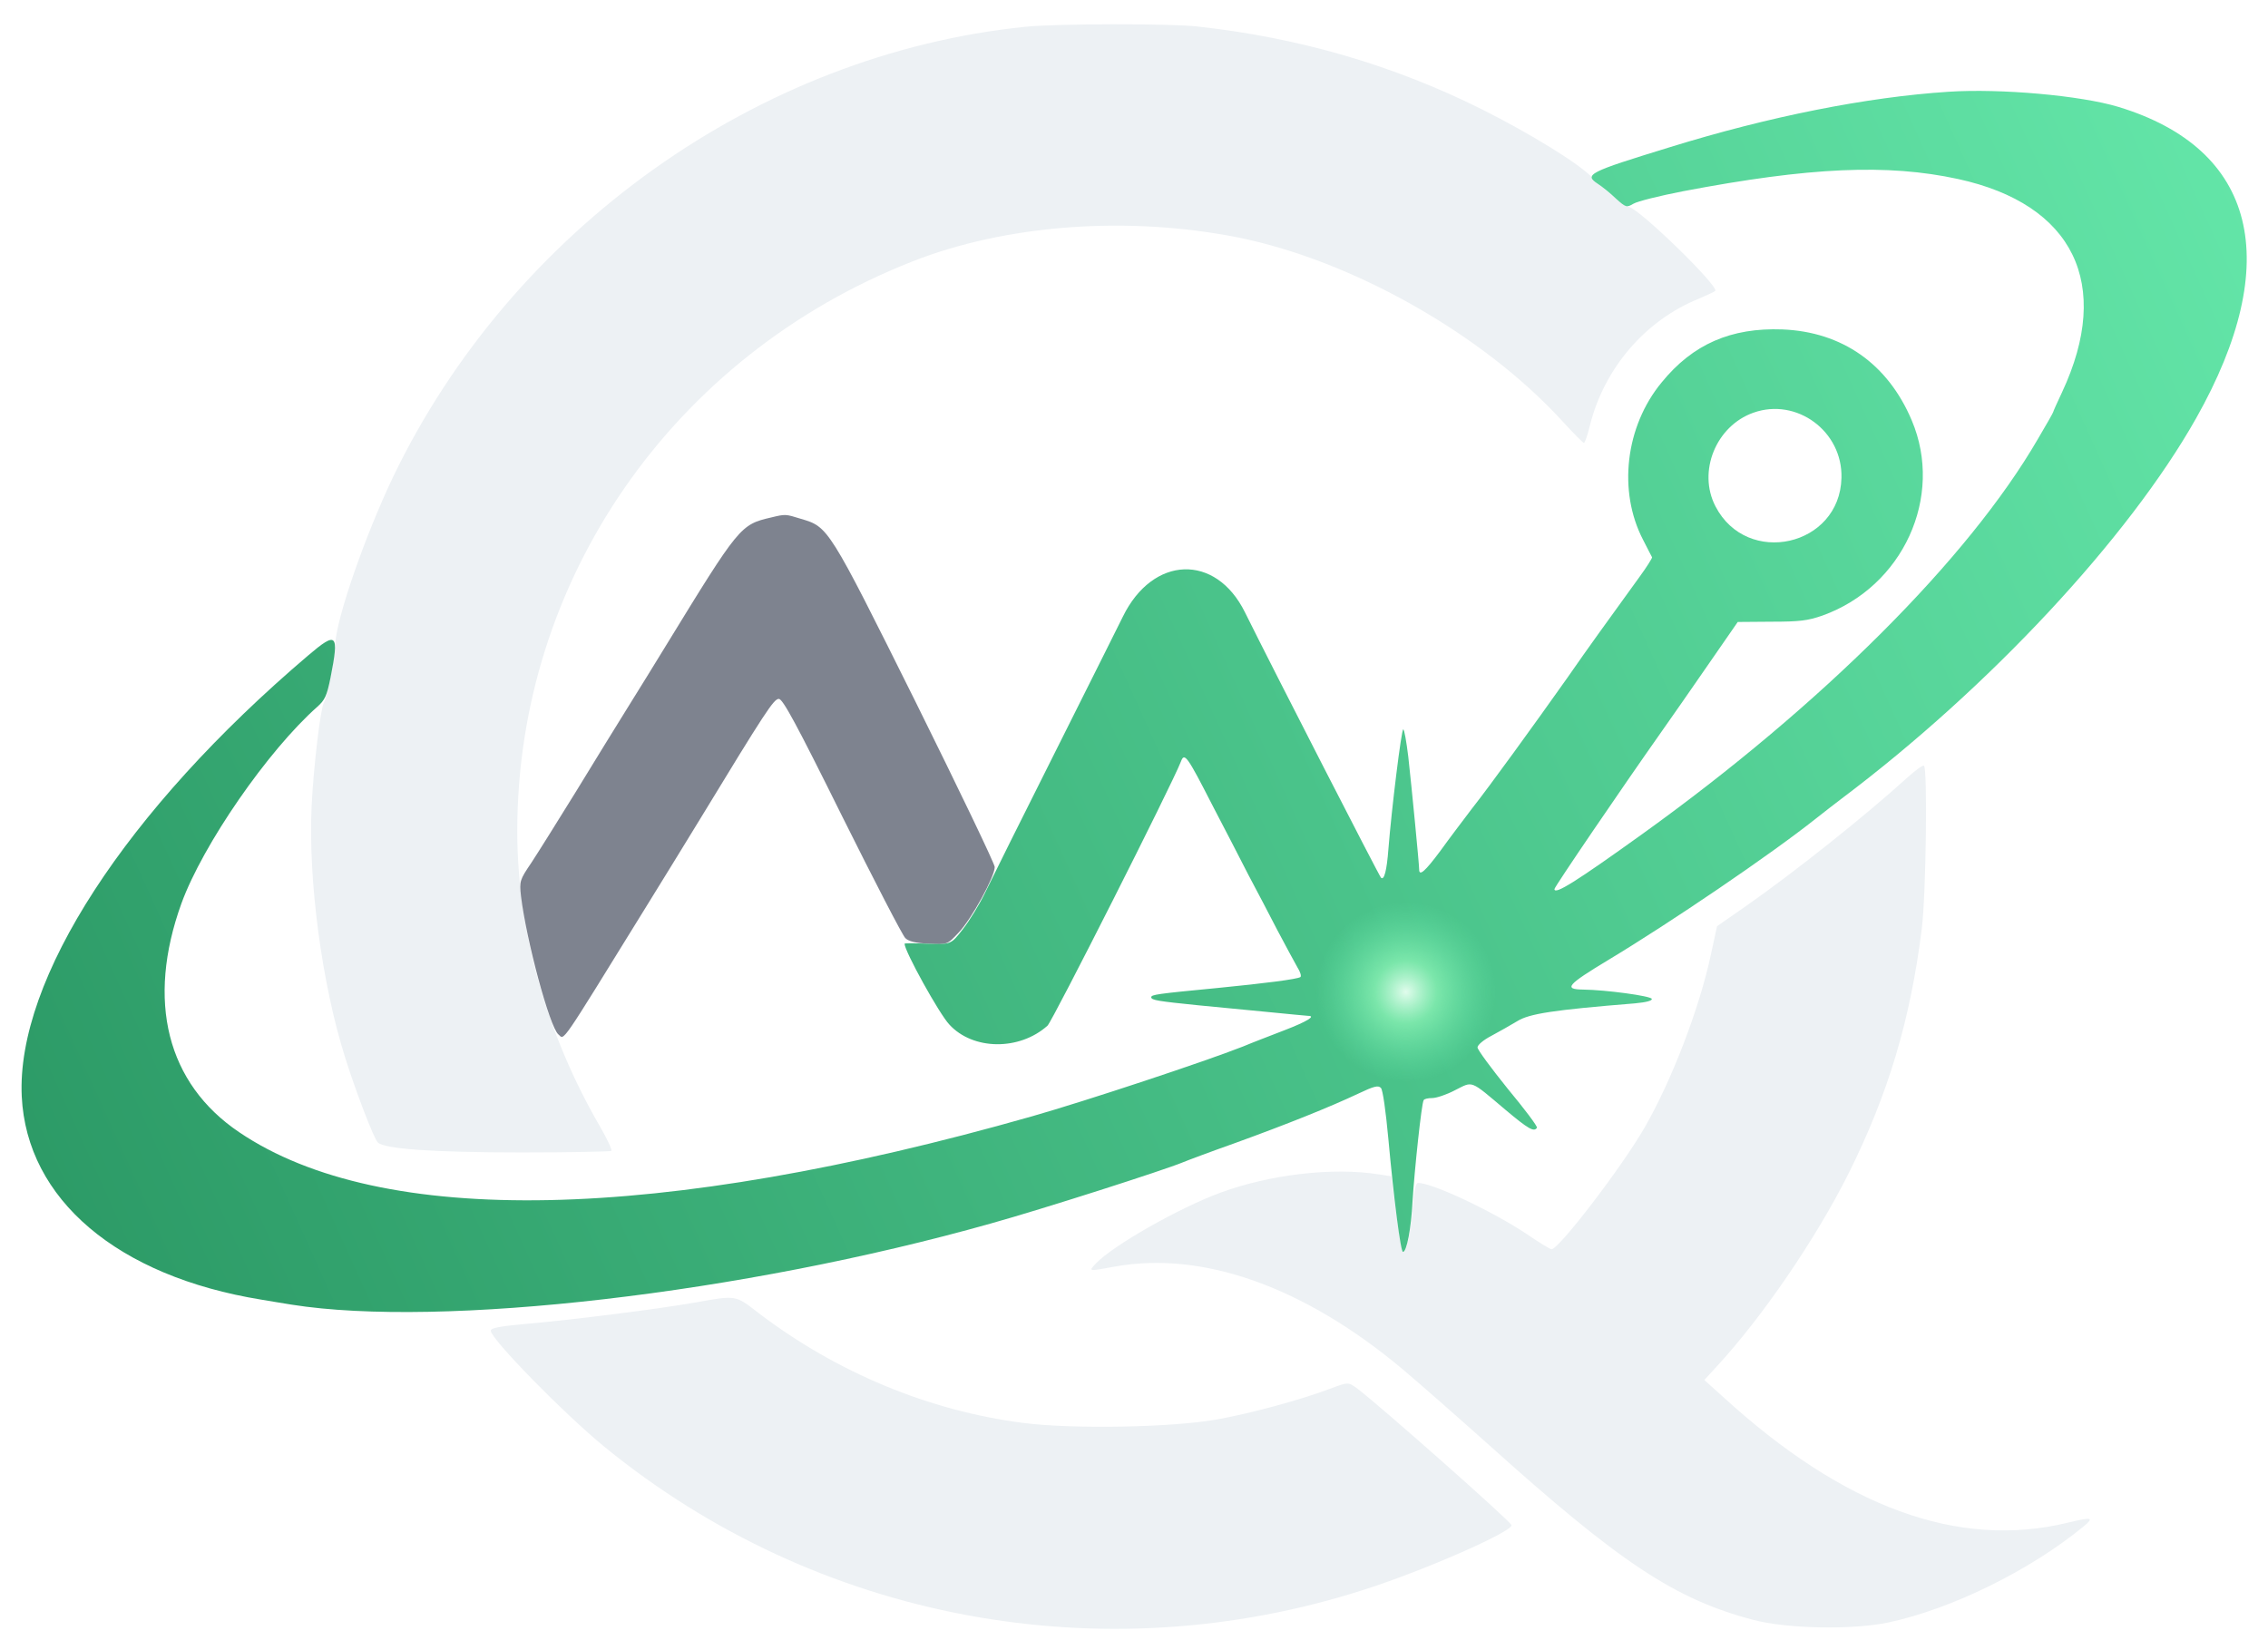
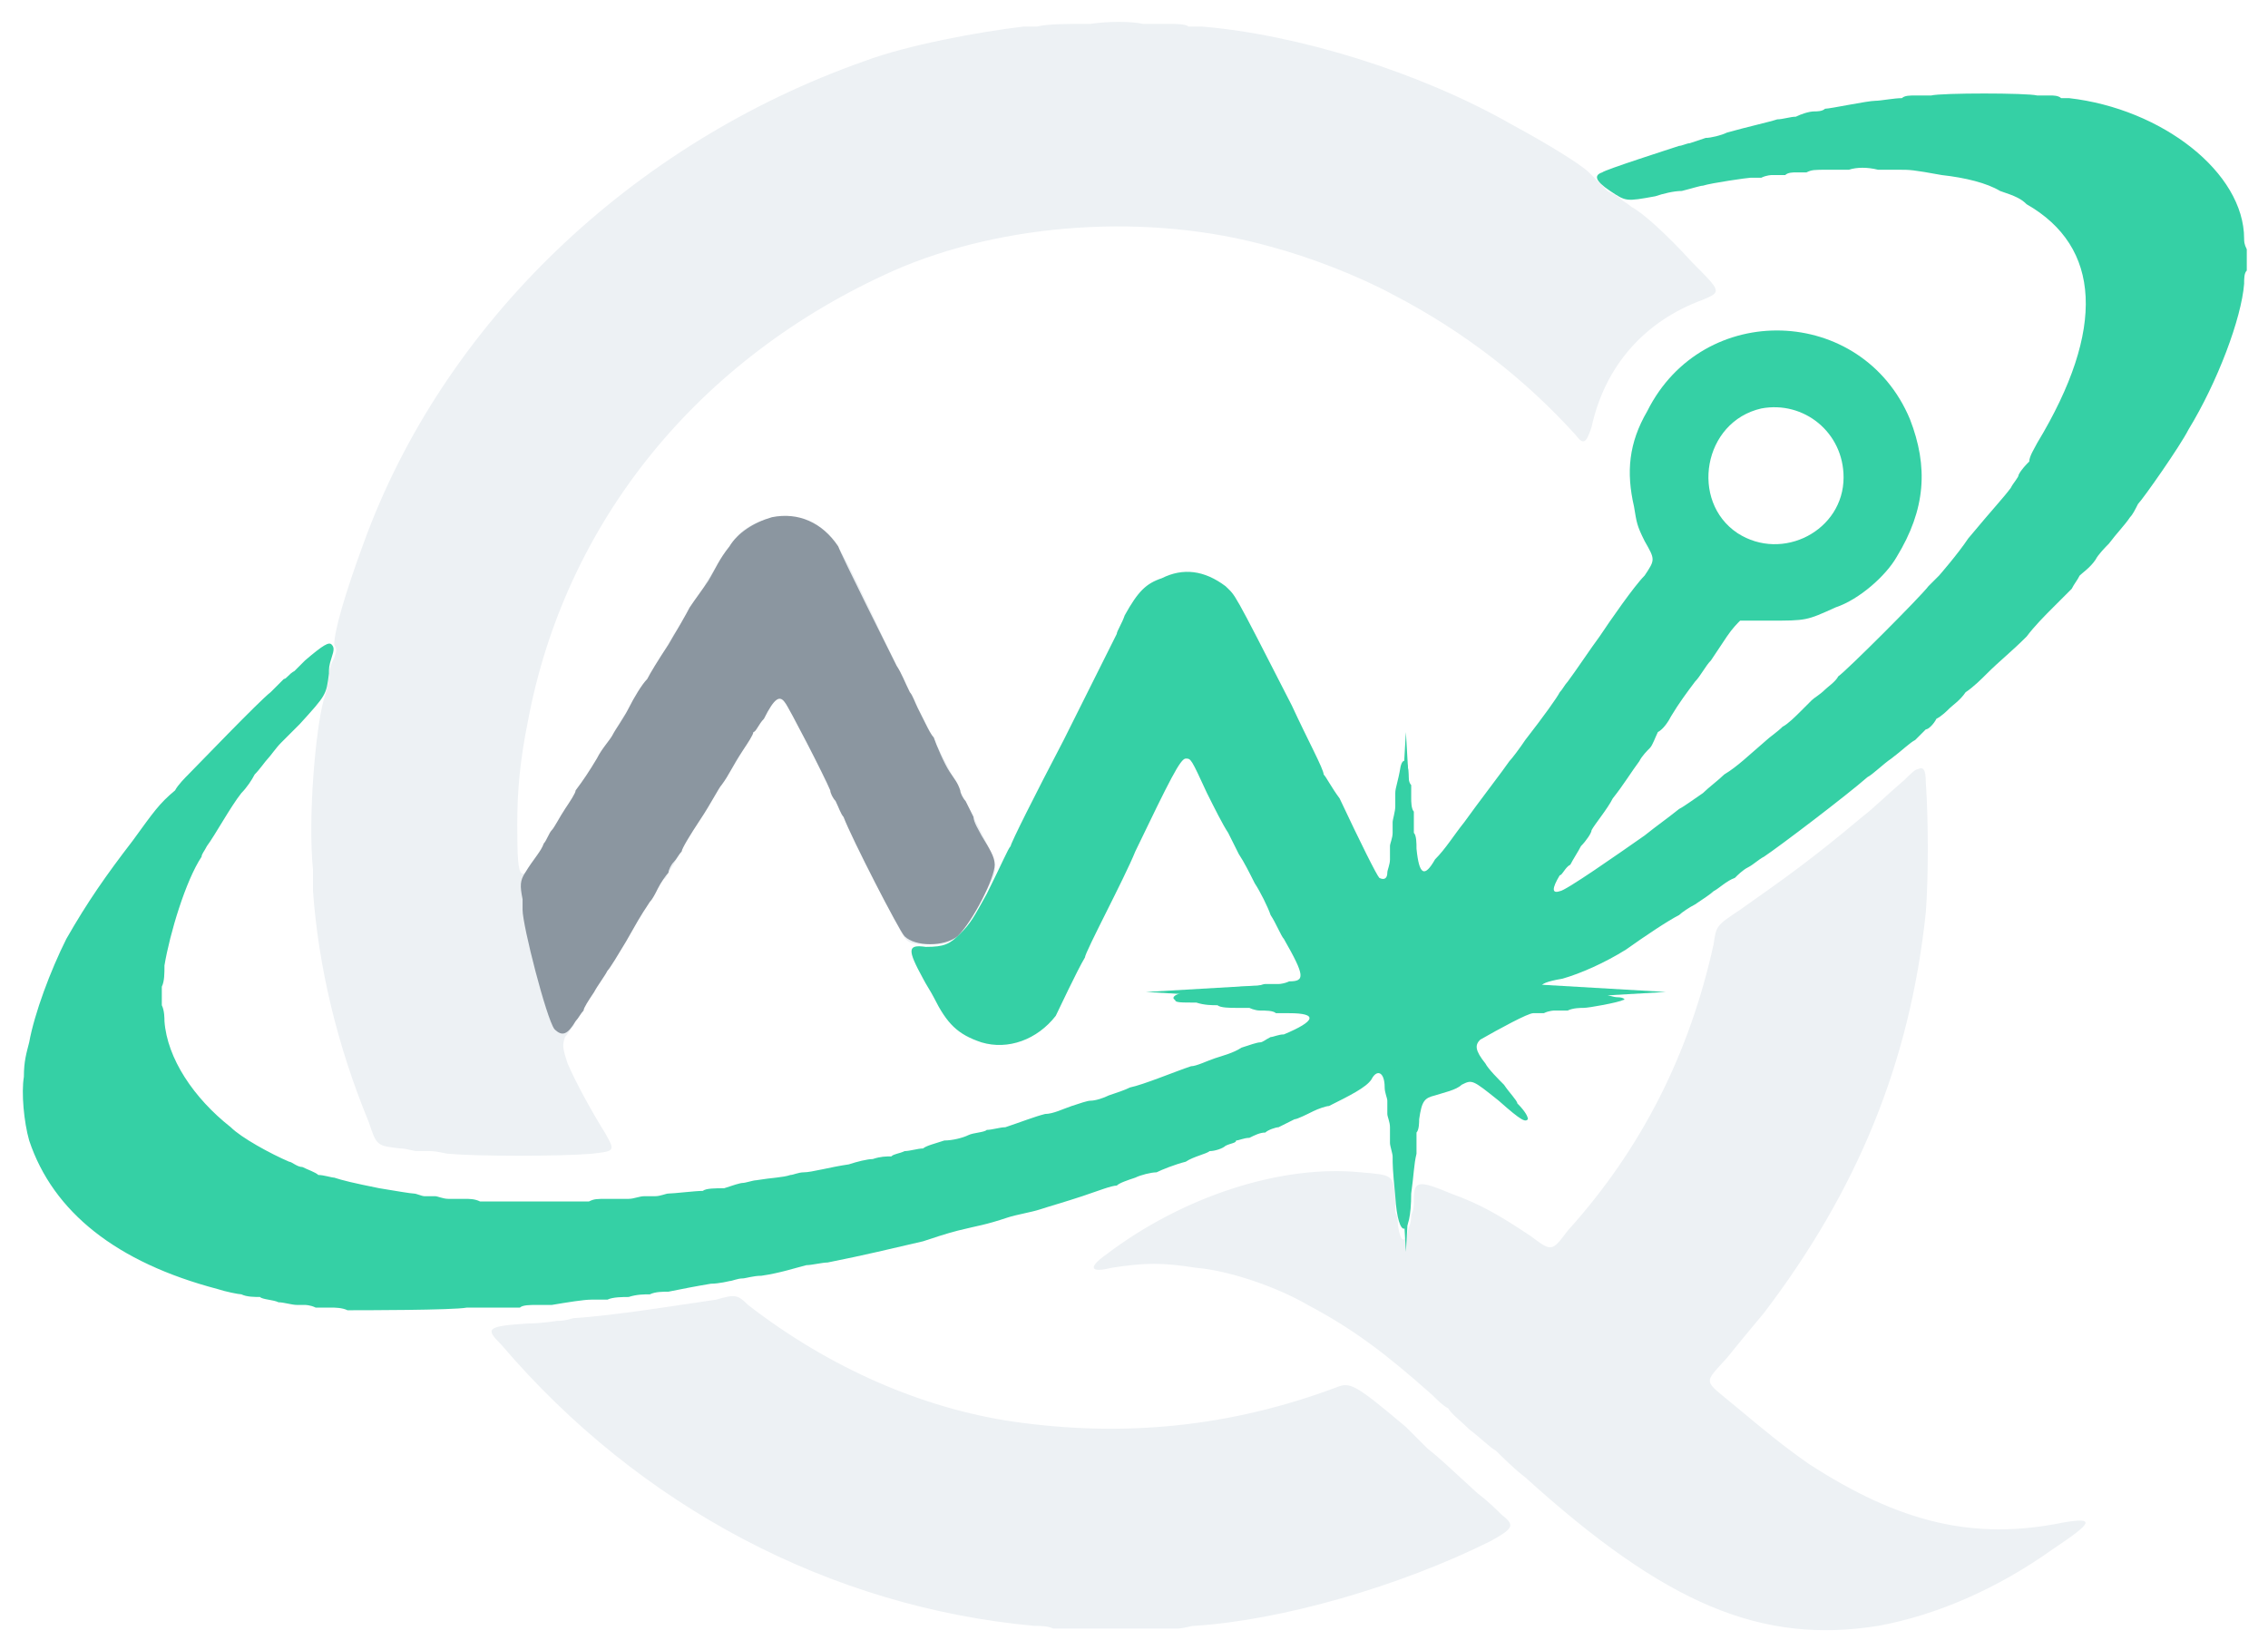
<svg xmlns="http://www.w3.org/2000/svg" viewBox="200 214 855 622" width="855" height="622">
-   <defs>
-     <linearGradient id="m" x1="200" y1="650" x2="1040" y2="270" gradientUnits="userSpaceOnUse">
-       <stop offset="0" stop-color="#2C9A66" />
-       <stop offset="1" stop-color="#63E5A8" />
-     </linearGradient>
-     <radialGradient id="m-s" cx="730" cy="588" r="34" gradientUnits="userSpaceOnUse">
-       <stop offset="0" stop-color="#E9FFF2" stop-opacity=".95" />
-       <stop offset=".35" stop-color="#8FF5B8" stop-opacity=".7" />
-       <stop offset="1" stop-color="#63E5A8" stop-opacity="0" />
-     </radialGradient>
-   </defs>
-   <path fill="#EDF1F4" fill-rule="evenodd" d="M 586.5 224.1 C 485.8 234.4, 393 300.5, 348.1 394 C 337.6 416.1, 327.1 446.3, 326.4 456.5 C 326 462.8, 323.4 476.4, 322.1 478.9 C 320.8 481.3, 318.3 502.2, 317.5 517.5 C 316.1 545.6, 321.3 585, 330.2 613 C 334.1 625.4, 340.9 643.2, 342.4 644.7 C 344.7 647.2, 363.2 648.5, 396.7 648.5 C 414.9 648.5, 430.1 648.2, 430.5 647.9 C 430.8 647.5, 428.8 643.2, 426 638.4 C 405.9 603.7, 395 564.5, 395 527.4 C 395 432.6, 453.6 348.1, 543.9 312.6 C 579.4 298.6, 625.1 295.3, 666.6 303.5 C 709.8 312.2, 759 340, 789 372.8 C 793.1 377.3, 796.8 381, 797.1 381 C 797.5 381, 798.5 378, 799.4 374.3 C 804.8 352.8, 820.3 334.7, 840.5 326.6 C 843.5 325.3, 846.3 324, 846.6 323.7 C 848.2 322.1, 818.7 293.3, 814.1 292 C 812.2 291.4, 803.9 284.9, 800.1 280.8 C 795.1 275.6, 777.1 264.5, 759 255.4 C 725.5 238.6, 689.8 228.2, 651.5 224 C 641 222.8, 598.1 222.9, 586.5 224.1 M 919 507.2 C 902.7 522, 876.4 542.9, 857.8 555.9 L 847.3 563.2 845 573.8 C 840.7 594.1, 830.2 621.4, 820 639.1 C 811.5 653.9, 787.7 685, 784.9 685 C 784.4 685, 780.1 682.4, 775.3 679.1 C 762.3 670.5, 740 660, 734.6 660 C 733.7 660, 733.1 662.7, 732.6 669.2 C 731.9 678.1, 730.2 686, 728.9 686 C 728.5 686, 727.4 679.6, 726.4 671.8 L 724.5 657.5 720 656.8 C 702.5 654, 678.7 656.8, 660 663.7 C 644.3 669.5, 619.4 683.7, 613.1 690.4 C 610.3 693.4, 610.1 693.4, 620.5 691.5 C 653.5 685.6, 691.7 699.2, 728.6 730.1 C 734.1 734.7, 748.8 747.6, 761.1 758.6 C 810.6 803.1, 831.3 816.9, 860.8 824.7 C 873.5 828.1, 898.3 828.6, 912 825.7 C 935.8 820.6, 965.3 806.1, 985.5 789.5 C 989.6 786.1, 988.6 785.9, 979.5 788.1 C 938.3 798.1, 895.2 782.4, 849.5 740.6 L 842.5 734.3 847 729.4 C 864.3 710.7, 884.6 681, 896.9 656.4 C 911.9 626.3, 920.2 598.5, 924.5 564 C 926.1 551, 926.7 503.5, 925.3 502.7 C 924.8 502.4, 922 504.5, 919 507.2 M 462 705.1 C 448.3 707.5, 416.1 711.6, 398.8 713.1 C 388.5 714, 385 714.7, 385 715.7 C 385 718.8, 412.7 747.1, 428 759.6 C 508 824.9, 615.5 845.1, 714.1 813.4 C 736.8 806.2, 770.6 791.3, 769.8 789 C 769.3 787.4, 720.8 744.5, 711.9 737.7 C 708.3 735, 708.3 735, 701.4 737.6 C 690.3 741.8, 671.8 746.8, 659.2 749.1 C 642.3 752.2, 604.7 752.9, 585.9 750.5 C 550.4 746, 515.4 731.5, 485.9 709 C 477.1 702.2, 477.7 702.3, 462 705.1" />
-   <path fill="#7E838F" fill-rule="evenodd" d="M 490.7 409.1 C 479.1 411.8, 478.7 412.3, 451 457.5 C 447.3 463.6, 440.9 473.9, 436.8 480.5 C 432.7 487.1, 423.8 501.5, 417.1 512.5 C 410.3 523.5, 402.8 535.5, 400.3 539.3 C 395.9 545.8, 395.8 546.2, 396.4 551.8 C 398.4 568.5, 407.2 601.2, 410.5 604 C 412.9 606, 410.4 609.6, 443.2 556.5 C 449 547.2, 458.2 532.1, 463.8 523 C 488.5 482.4, 491.7 477.5, 493.6 477.5 C 495.1 477.5, 500.1 486.7, 517.5 521.8 C 529.6 546.1, 540.3 566.8, 541.3 567.7 C 542.5 568.9, 545.2 569.6, 550.1 569.8 C 557.1 570.2, 557.1 570.2, 561.5 565.5 C 566.3 560.4, 575 544.5, 575 540.9 C 575 539.7, 561.5 511.6, 545.1 478.5 C 512.2 412.4, 512.3 412.7, 501.9 409.6 C 496.1 407.8, 496.1 407.8, 490.7 409.1" />
-   <path fill="url(#m)" fill-rule="evenodd" d="M 934.5 248.6 C 903.8 250.6, 867 257.9, 829.5 269.5 C 798.6 279, 797 279.8, 802.5 283.4 C 804 284.4, 807 286.8, 809.1 288.8 C 813 292.3, 813.2 292.3, 815.8 290.8 C 817.3 289.9, 825.7 287.8, 834.5 286.1 C 882.3 277, 911.5 275.7, 938.2 281.5 C 981.7 291, 996.4 321.1, 977.4 361.8 C 975.5 365.8, 974 369.2, 974 369.4 C 974 369.6, 971.4 374.2, 968.2 379.6 C 942 424.7, 886.7 479.9, 819.2 528.4 C 794 546.5, 786 551.5, 786 549.2 C 786 548.4, 811.6 510.8, 826.2 490.1 C 830.2 484.4, 838.4 472.7, 844.3 464.1 L 855.1 448.5 867.8 448.4 C 878.5 448.4, 881.5 448, 887 446.1 C 917.4 435.2, 932.9 401.3, 920.7 372.5 C 911.7 351.2, 894.5 339.1, 871.9 338.2 C 852.6 337.5, 838.2 343.7, 826.4 358.2 C 812.7 374.8, 809.9 399.2, 819.4 417.5 C 821.1 420.8, 822.6 423.8, 822.8 424.1 C 822.9 424.4, 820.8 427.8, 818 431.6 C 805.2 449.3, 799.3 457.4, 790.9 469.5 C 778.1 487.6, 761.8 510.1, 754.8 519 C 751.7 523.1, 746.3 530.2, 743 534.8 C 737.2 542.6, 735 544.5, 735 541.8 C 735 539.9, 732.2 511, 730.9 499.3 C 730.2 493.6, 729.4 489, 729 489 C 728.3 489, 724.6 519, 723.4 534.2 C 722.8 542.2, 721.8 546.1, 720.6 544.9 C 719.9 544.2, 680.7 467.8, 669.3 444.8 C 658.3 422.6, 634.6 423.4, 623.3 446.5 C 622.2 448.7, 611 471.2, 598.3 496.5 C 585.6 521.8, 573.5 546.1, 571.4 550.5 C 569.3 554.9, 565.5 561.1, 563 564.3 C 558.5 570.1, 558.5 570.1, 549.8 569.8 C 544.9 569.6, 541 569.6, 541 569.8 C 541 572.6, 554.1 596.3, 557.9 600.3 C 566.8 610, 584.3 610.2, 594.9 600.7 C 596.8 598.9, 641.9 509.7, 645.2 501.1 C 646.5 497.6, 647.5 498.9, 657 517.5 C 661.6 526.3, 667.7 538.1, 670.6 543.8 C 673.6 549.4, 678.5 558.8, 681.6 564.8 C 684.7 570.7, 688.1 576.9, 689.1 578.7 C 690.2 580.4, 690.7 582.1, 690.2 582.4 C 688.8 583.2, 677.3 584.7, 659 586.5 C 636.1 588.7, 634 589, 634 590 C 634 591.1, 636.8 591.5, 651.5 593 C 657.6 593.6, 669.2 594.7, 677.4 595.5 C 685.6 596.3, 692.7 597, 693.1 597 C 696.3 597, 692.6 599.2, 684.3 602.4 C 678.9 604.5, 671.8 607.2, 668.5 608.6 C 654.3 614.2, 609.7 629, 589 634.9 C 448.5 674.9, 343.7 677.1, 290.2 640.9 C 262.9 622.5, 255.1 591.4, 268.4 554.6 C 276.5 532.4, 301 497, 319.6 480.5 C 322.5 477.9, 323.2 476.4, 324.6 469.5 C 327.9 452.8, 327 451.9, 316.2 461.1 C 247.4 519.6, 206.1 583.3, 208.2 627.4 C 210.1 666.2, 244.3 695.2, 298.5 704 C 301.3 704.5, 306.4 705.3, 310 705.9 C 366.3 714.8, 479.9 701.7, 573.5 675.3 C 592.9 669.9, 639.1 655.1, 646 652.2 C 647.4 651.6, 656.2 648.3, 665.5 645 C 685.1 637.9, 701.3 631.4, 711.9 626.4 C 718 623.5, 719.6 623.1, 720.6 624.2 C 721.3 625, 722.4 632.7, 723.4 643.5 C 725.4 665.5, 728 686, 728.9 686 C 730.3 686, 732 677.1, 732.5 667 C 733.2 655.5, 735.9 629.9, 736.7 628.8 C 736.9 628.3, 738.4 628, 739.9 628 C 741.5 628, 745.4 626.7, 748.6 625 C 755.4 621.6, 754 621, 767.5 632.4 C 776.2 639.7, 778.3 640.9, 779.4 639.2 C 779.7 638.7, 774.7 632.1, 768.4 624.5 C 762.2 616.8, 757 609.8, 757 608.9 C 757 608, 759.2 606.1, 762.3 604.5 C 765.1 603, 769.5 600.5, 772 599 C 776.5 596.2, 785.4 594.8, 816.3 592.3 C 820.6 591.9, 822.9 591.3, 822.7 590.6 C 822.3 589.5, 805.4 587.2, 796.8 587.1 C 789.3 587, 790.8 585.3, 806.2 576 C 829.5 562, 867.5 536.2, 884.6 522.6 C 887.5 520.3, 891.9 516.9, 894.4 515 C 949.7 473.4, 1002.4 416.9, 1027.9 371.7 C 1061.2 312.7, 1050.6 270.1, 998.6 254.3 C 984.4 250, 954.1 247.3, 934.5 248.6 M 861 369.6 C 846.9 374.6, 839.9 391.8, 846.7 404.9 C 858.6 427.9, 893.6 420, 894.2 394.2 C 894.7 376.6, 877.3 363.8, 861 369.6" />
-   <circle cx="730" cy="588" r="34" fill="url(#m-s)" />
+   <path style="fill:#EDF1F4" fill-rule="evenodd" d="M 611 223 C 602 223, 595 223, 591 224 C 589 224, 586 224, 586 224 C 569 226, 542 231, 526 237 C 438 268, 367 336, 337 419 C 330 438, 326 452, 326 457 C 327 459, 327 459, 326 462 C 325 464, 324 466, 324 468 C 324 471, 323 475, 322 478 C 319 489, 316 522, 318 542 C 318 544, 318 547, 318 550 C 320 578, 327 608, 339 637 C 342 646, 342 646, 351 647 C 353 647, 356 648, 357 648 C 358 648, 360 648, 362 648 C 365 648, 368 649, 369 649 C 380 650, 411 650, 423 649 C 432 648, 432 648, 428 641 C 423 633, 417 622, 414 615 C 412 609, 412 608, 413 605 C 414 604, 415 602, 416 601 C 417 599, 419 595, 421 592 C 425 586, 430 577, 437 566 C 439 563, 441 559, 443 557 C 444 555, 446 552, 447 551 C 448 549, 449 546, 451 545 C 452 543, 454 540, 455 538 C 456 536, 458 533, 459 531 C 460 529, 463 525, 464 522 C 466 519, 470 513, 473 508 C 476 504, 479 499, 480 497 C 481 495, 483 491, 485 489 C 486 486, 488 483, 489 481 C 494 473, 495 474, 502 488 C 503 492, 523 533, 528 541 C 530 547, 531 549, 536 558 C 542 570, 541 570, 550 570 C 557 570, 557 570, 560 567 C 561 566, 563 564, 564 563 C 566 561, 566 560, 567 557 C 568 556, 569 554, 570 553 C 577 541, 577 542, 569 526 C 565 518, 535 460, 530 448 C 517 421, 516 419, 512 416 C 503 407, 488 407, 479 415 C 477 417, 472 424, 466 434 C 465 437, 462 441, 460 444 C 458 447, 456 451, 454 453 C 453 455, 450 460, 448 464 C 441 475, 437 482, 435 484 C 434 486, 432 489, 431 491 C 429 494, 422 506, 420 509 C 419 510, 417 514, 414 518 C 412 522, 407 529, 405 533 C 396 548, 395 548, 395 525 C 395 512, 396 501, 399 486 C 413 411, 463 349, 537 316 C 578 298, 633 294, 679 307 C 694 311, 712 318, 725 325 C 752 339, 775 357, 794 378 C 797 382, 798 381, 800 375 C 805 352, 820 335, 842 327 C 849 324, 849 324, 838 313 C 828 302, 819 294, 815 292 C 814 291, 812 290, 811 289 C 810 288, 808 287, 806 286 C 804 284, 803 283, 799 279 C 796 276, 783 268, 770 261 C 735 241, 689 227, 653 224 C 652 224, 650 224, 648 224 C 647 223, 643 223, 640 223 C 637 223, 633 223, 631 223 C 626 222, 618 222, 611 223 M 923 504 C 922 504, 920 506, 918 508 C 911 514, 906 519, 902 522 C 883 538, 873 545, 856 557 C 847 563, 847 563, 846 570 C 837 611, 819 647, 791 678 C 785 686, 785 686, 777 680 C 765 672, 758 668, 747 664 C 735 659, 733 659, 733 666 C 733 669, 733 670, 732 672 C 732 673, 732 675, 731 677 C 730 683, 728 683, 727 676 C 727 675, 727 673, 726 671 C 726 670, 726 667, 726 665 C 725 657, 725 657, 713 656 C 683 653, 646 665, 617 687 C 610 692, 611 694, 619 692 C 632 690, 638 690, 651 692 C 663 693, 681 699, 693 706 C 710 715, 722 724, 740 740 C 742 742, 744 744, 746 745 C 747 747, 751 750, 754 753 C 758 756, 762 760, 764 761 C 766 763, 771 768, 775 771 C 828 819, 864 834, 908 827 C 930 823, 953 813, 974 798 C 989 788, 990 786, 978 788 C 944 795, 916 788, 882 766 C 872 759, 866 754, 854 744 C 842 734, 842 736, 851 726 C 855 721, 860 715, 865 709 C 900 663, 920 615, 926 558 C 927 545, 927 523, 926 509 C 926 504, 925 503, 923 504 M 470 704 C 456 706, 432 710, 416 711 C 413 712, 411 712, 410 712 C 410 712, 404 713, 399 713 C 383 714, 383 715, 389 721 C 441 782, 513 820, 590 827 C 592 827, 595 827, 597 828 C 604 828, 637 828, 644 828 C 646 828, 649 827, 650 827 C 683 825, 728 812, 762 795 C 771 790, 771 789, 766 785 C 765 784, 761 780, 757 777 C 745 766, 743 764, 738 760 C 735 757, 732 754, 730 752 C 711 736, 709 735, 704 737 C 664 752, 624 756, 582 750 C 548 745, 513 730, 482 706 C 478 702, 477 702, 470 704" />
+   <path style="fill:#8B96A0" fill-rule="evenodd" d="M 491 409 C 484 411, 478 415, 475 420 C 471 425, 470 428, 467 433 C 465 436, 462 440, 460 443 C 459 445, 455 452, 452 457 C 448 463, 445 468, 444 470 C 442 472, 439 477, 437 481 C 435 485, 432 489, 431 491 C 430 493, 427 496, 425 500 C 422 505, 420 508, 417 512 C 417 513, 415 516, 413 519 C 411 522, 409 526, 408 527 C 407 528, 406 531, 405 532 C 404 535, 401 538, 398 543 C 396 546, 396 548, 397 553 C 397 554, 397 556, 397 557 C 397 563, 406 598, 409 602 C 412 605, 414 604, 417 599 C 418 598, 419 596, 420 595 C 420 594, 422 591, 424 588 C 425 586, 428 582, 429 580 C 430 579, 433 574, 436 569 C 440 562, 441 560, 445 554 C 446 553, 447 551, 448 549 C 449 547, 451 544, 452 543 C 452 542, 453 540, 454 539 C 455 538, 456 536, 457 535 C 457 534, 460 529, 464 523 C 468 517, 471 511, 472 510 C 475 506, 476 503, 480 497 C 482 494, 484 491, 484 490 C 485 490, 486 487, 488 485 C 492 477, 494 476, 496 479 C 497 480, 511 507, 513 512 C 513 513, 514 515, 515 516 C 516 518, 517 521, 518 522 C 521 530, 539 565, 541 567 C 545 571, 556 571, 561 567 C 567 561, 575 545, 575 540 C 575 537, 573 534, 570 529 C 569 527, 567 524, 567 522 C 566 520, 565 518, 564 516 C 563 515, 562 513, 562 512 C 561 509, 560 508, 558 505 C 556 502, 553 495, 552 492 C 551 491, 550 489, 549 487 C 548 485, 547 483, 546 481 C 545 479, 544 476, 543 475 C 541 471, 540 468, 538 465 C 536 461, 517 423, 516 420 C 510 411, 501 407, 491 409" />
+   <path style="fill:#35D0A5" fill-rule="evenodd" d="M 928 250 C 926 250, 924 250, 922 250 C 920 250, 918 250, 917 251 C 914 251, 909 252, 907 252 C 904 252, 890 255, 888 255 C 887 256, 885 256, 884 256 C 882 256, 879 257, 877 258 C 875 258, 872 259, 870 259 C 867 260, 858 262, 851 264 C 849 265, 845 266, 843 266 C 840 267, 837 268, 837 268 C 836 268, 834 269, 833 269 C 830 270, 805 278, 804 279 C 801 280, 801 282, 807 286 C 813 290, 813 290, 824 288 C 827 287, 831 286, 834 286 C 838 285, 841 284, 842 284 C 845 283, 859 281, 860 281 C 861 281, 863 281, 864 281 C 866 280, 868 280, 868 280 C 869 280, 871 280, 873 280 C 874 279, 876 279, 877 279 C 877 279, 879 279, 881 279 C 883 278, 884 278, 889 278 C 893 278, 894 278, 897 278 C 900 277, 904 277, 908 278 C 910 278, 912 278, 916 278 C 920 278, 921 278, 932 280 C 941 281, 949 283, 954 286 C 960 288, 962 289, 964 291 C 992 307, 994 338, 968 381 C 967 383, 965 386, 965 388 C 964 389, 962 391, 961 393 C 961 394, 959 396, 958 398 C 955 402, 952 405, 942 417 C 938 423, 931 431, 931 431 C 930 432, 929 433, 927 435 C 924 439, 896 467, 893 469 C 892 471, 889 473, 888 474 C 886 476, 884 477, 883 478 C 882 479, 880 481, 879 482 C 877 484, 874 487, 872 488 C 870 490, 867 492, 866 493 C 859 499, 855 503, 850 506 C 848 508, 844 511, 842 513 C 839 515, 835 518, 833 519 C 828 523, 825 525, 820 529 C 810 536, 790 550, 788 550 C 785 551, 785 549, 788 544 C 789 544, 790 541, 792 540 C 793 538, 795 535, 796 533 C 798 531, 800 528, 800 527 C 801 525, 806 519, 808 515 C 812 510, 815 505, 818 501 C 819 499, 821 497, 822 496 C 823 495, 824 492, 825 490 C 827 489, 829 486, 830 484 C 833 479, 836 475, 839 471 C 841 469, 843 465, 845 463 C 847 460, 849 457, 851 454 C 853 451, 855 449, 856 448 C 856 448, 859 448, 867 448 C 881 448, 881 448, 892 443 C 901 440, 911 431, 915 424 C 926 406, 927 390, 920 372 C 902 329, 842 327, 821 369 C 814 381, 813 392, 816 405 C 817 411, 817 412, 820 418 C 824 425, 824 425, 820 431 C 816 435, 807 448, 803 454 C 800 458, 794 467, 791 471 C 790 472, 789 474, 788 475 C 787 477, 782 484, 775 493 C 773 496, 770 500, 769 501 C 767 504, 757 517, 752 524 C 748 529, 745 534, 741 538 C 737 545, 735 544, 734 534 C 734 532, 734 529, 733 528 C 733 527, 733 526, 733 525 C 733 524, 733 522, 733 520 C 732 519, 732 516, 732 515 C 732 514, 732 512, 732 510 C 731 509, 731 507, 731 506 C 731 501, 729 499, 728 503 C 727 509, 726 511, 726 513 C 726 514, 726 516, 726 518 C 726 520, 725 523, 725 524 C 725 525, 725 526, 725 528 C 725 530, 724 532, 724 533 C 724 534, 724 537, 724 538 C 724 540, 723 542, 723 543 C 723 545, 722 546, 720 545 C 719 544, 713 532, 705 515 C 702 511, 700 507, 699 506 C 699 504, 693 493, 687 480 C 664 435, 666 439, 662 435 C 654 429, 646 428, 638 432 C 632 434, 629 437, 624 446 C 623 449, 621 452, 621 453 C 621 453, 612 471, 601 493 C 590 514, 581 532, 581 533 C 580 534, 578 539, 572 551 C 567 560, 566 562, 562 566 C 558 570, 556 571, 549 571 C 542 570, 542 572, 548 583 C 549 585, 551 588, 552 590 C 557 600, 561 604, 570 607 C 580 610, 591 606, 598 597 C 599 595, 606 580, 609 575 C 609 574, 613 566, 617 558 C 621 550, 626 540, 628 535 C 641 508, 645 500, 647 500 C 649 500, 649 500, 655 513 C 658 519, 661 525, 663 528 C 664 530, 666 534, 667 536 C 669 539, 671 543, 673 547 C 675 550, 678 556, 679 559 C 681 562, 683 567, 684 568 C 692 582, 692 584, 686 584 C 686 584, 684 585, 682 585 C 680 585, 678 585, 677 585 C 676 585, 674 586, 673 586 C 671 586, 669 586, 668 586 C 667 586, 665 587, 663 587 C 662 587, 660 587, 659 587 C 659 587, 657 588, 655 588 C 653 588, 651 588, 649 588 C 644 588, 641 590, 643 591 C 643 592, 645 592, 651 592 C 654 593, 657 593, 659 593 C 660 594, 664 594, 666 594 C 669 594, 671 594, 671 594 C 671 594, 673 595, 675 595 C 677 595, 680 595, 681 596 C 682 596, 685 596, 686 596 C 697 596, 696 599, 684 604 C 682 604, 680 605, 679 605 C 677 606, 676 607, 675 607 C 674 607, 671 608, 668 609 C 665 611, 661 612, 658 613 C 655 614, 651 616, 649 616 C 643 618, 631 623, 626 624 C 624 625, 621 626, 618 627 C 616 628, 613 629, 611 629 C 610 629, 607 630, 604 631 C 601 632, 597 634, 594 634 C 590 635, 585 637, 579 639 C 577 639, 574 640, 572 640 C 571 641, 567 641, 565 642 C 563 643, 559 644, 556 644 C 553 645, 549 646, 548 647 C 546 647, 543 648, 541 648 C 539 649, 537 649, 536 650 C 534 650, 532 650, 529 651 C 527 651, 523 652, 520 653 C 513 654, 506 656, 503 656 C 501 656, 499 657, 498 657 C 495 658, 491 658, 485 659 C 484 659, 481 660, 480 660 C 479 660, 476 661, 473 662 C 470 662, 466 662, 465 663 C 462 663, 454 664, 452 664 C 451 664, 449 665, 447 665 C 446 665, 444 665, 443 665 C 441 665, 439 666, 437 666 C 434 666, 432 666, 429 666 C 425 666, 424 666, 422 667 C 420 667, 418 667, 401 667 C 385 667, 383 667, 381 667 C 379 666, 377 666, 375 666 C 373 666, 371 666, 369 666 C 367 666, 365 665, 364 665 C 364 665, 362 665, 360 665 C 359 665, 357 664, 356 664 C 355 664, 349 663, 343 662 C 333 660, 329 659, 326 658 C 325 658, 322 657, 320 657 C 319 656, 316 655, 314 654 C 312 654, 310 652, 309 652 C 302 649, 291 643, 287 639 C 273 628, 263 613, 262 599 C 262 598, 262 595, 261 593 C 261 589, 261 588, 261 586 C 262 584, 262 581, 262 578 C 264 566, 270 546, 276 537 C 276 536, 277 535, 278 533 C 281 529, 287 518, 291 513 C 293 511, 295 508, 296 506 C 298 504, 300 501, 301 500 C 302 499, 304 496, 306 494 C 308 492, 311 489, 313 487 C 323 476, 323 476, 324 468 C 324 466, 324 465, 325 462 C 326 459, 326 458, 325 457 C 324 456, 322 457, 315 463 C 314 464, 312 466, 311 467 C 309 468, 308 470, 307 470 C 306 471, 304 473, 302 475 C 298 478, 274 503, 271 506 C 270 507, 267 510, 266 512 C 260 517, 258 520, 250 531 C 240 544, 233 554, 225 568 C 219 580, 213 596, 211 607 C 210 611, 209 614, 209 620 C 208 626, 209 637, 211 644 C 220 671, 244 690, 282 700 C 285 701, 290 702, 291 702 C 293 703, 296 703, 298 703 C 299 704, 303 704, 305 705 C 307 705, 310 706, 312 706 C 313 706, 314 706, 315 706 C 315 706, 317 706, 319 707 C 321 707, 323 707, 325 707 C 326 707, 329 707, 331 708 C 336 708, 371 708, 376 707 C 378 707, 381 707, 386 707 C 391 707, 393 707, 396 707 C 397 706, 400 706, 402 706 C 404 706, 406 706, 408 706 C 414 705, 420 704, 423 704 C 425 704, 428 704, 429 704 C 431 703, 435 703, 437 703 C 440 702, 443 702, 445 702 C 447 701, 450 701, 452 701 C 457 700, 462 699, 468 698 C 471 698, 475 697, 475 697 C 476 697, 478 696, 480 696 C 481 696, 484 695, 487 695 C 494 694, 500 692, 504 691 C 506 691, 510 690, 512 690 C 527 687, 535 685, 548 682 C 551 681, 557 679, 561 678 C 569 676, 571 676, 580 673 C 583 672, 589 671, 592 670 C 595 669, 602 667, 608 665 C 614 663, 619 661, 621 661 C 622 660, 625 659, 628 658 C 630 657, 634 656, 636 656 C 638 655, 643 653, 647 652 C 650 650, 655 649, 656 648 C 658 648, 661 647, 662 646 C 664 645, 666 645, 666 644 C 667 644, 669 643, 671 643 C 673 642, 675 641, 677 641 C 678 640, 681 639, 682 639 C 684 638, 686 637, 688 636 C 689 636, 693 634, 695 633 C 697 632, 700 631, 701 631 C 709 627, 715 624, 717 621 C 719 617, 722 618, 722 624 C 722 626, 723 628, 723 629 C 723 631, 723 633, 723 634 C 723 635, 724 637, 724 639 C 724 641, 724 644, 724 645 C 724 646, 725 649, 725 650 C 725 653, 725 655, 726 665 C 727 682, 732 681, 732 664 C 733 657, 733 653, 734 649 C 734 648, 734 645, 734 645 C 734 644, 734 642, 734 641 C 735 640, 735 637, 735 636 C 736 629, 737 628, 741 627 C 744 626, 749 625, 751 623 C 755 621, 755 621, 765 629 C 774 637, 775 637, 776 636 C 776 635, 775 633, 772 630 C 772 629, 769 626, 767 623 C 765 621, 761 617, 760 615 C 756 610, 756 608, 758 606 C 765 602, 776 596, 778 596 C 779 596, 781 596, 782 596 C 784 595, 786 595, 786 595 C 787 595, 789 595, 791 595 C 793 594, 796 594, 797 594 C 799 594, 810 592, 812 591 C 813 591, 812 590, 810 590 C 808 590, 806 589, 805 589 C 804 589, 802 588, 798 588 C 783 588, 781 587, 781 586 C 781 585, 783 584, 789 583 C 796 581, 805 577, 813 572 C 820 567, 829 561, 833 559 C 834 558, 837 556, 839 555 C 842 553, 845 551, 846 550 C 848 549, 851 546, 854 545 C 855 544, 857 542, 859 541 C 861 540, 863 538, 865 537 C 871 533, 896 514, 904 507 C 906 506, 910 502, 913 500 C 917 497, 920 494, 922 493 C 923 492, 925 490, 926 489 C 927 489, 929 487, 930 485 C 932 484, 934 482, 935 481 C 936 480, 939 478, 941 475 C 944 473, 947 470, 949 468 C 954 463, 958 460, 964 454 C 967 450, 971 446, 974 443 C 977 440, 980 437, 981 436 C 982 434, 983 433, 984 431 C 985 430, 988 428, 990 425 C 991 423, 994 420, 995 419 C 998 415, 1001 412, 1003 409 C 1004 408, 1005 406, 1006 404 C 1008 402, 1022 382, 1025 376 C 1036 358, 1045 334, 1046 321 C 1046 319, 1046 317, 1047 316 C 1047 313, 1047 312, 1047 308 C 1046 306, 1046 305, 1046 304 C 1046 279, 1015 255, 980 251 C 979 251, 978 251, 977 251 C 976 250, 974 250, 973 250 C 972 250, 970 250, 968 250 C 964 249, 932 249, 928 250 M 864 368 C 842 373, 837 403, 855 415 C 872 426, 895 414, 895 394 C 895 377, 880 365, 864 368 M 725 582 C 720 584, 720 585, 720 589 C 720 593, 720 593, 724 596 C 730 599, 734 599, 737 593 C 741 585, 732 578, 725 582" />
+   <path style="fill:#35D0A5" d="M730 490 L735 576 L763.9 554.1 L742 583 L828 588 L742 593 L763.9 621.9 L735 600 L730 686 L725 600 L696.1 621.9 L718 593 L632 588 L718 583 L696.1 554.1 L725 576 Z" />
+   <circle cx="730" cy="588" r="15" style="fill:#35D0A5" />
</svg>
